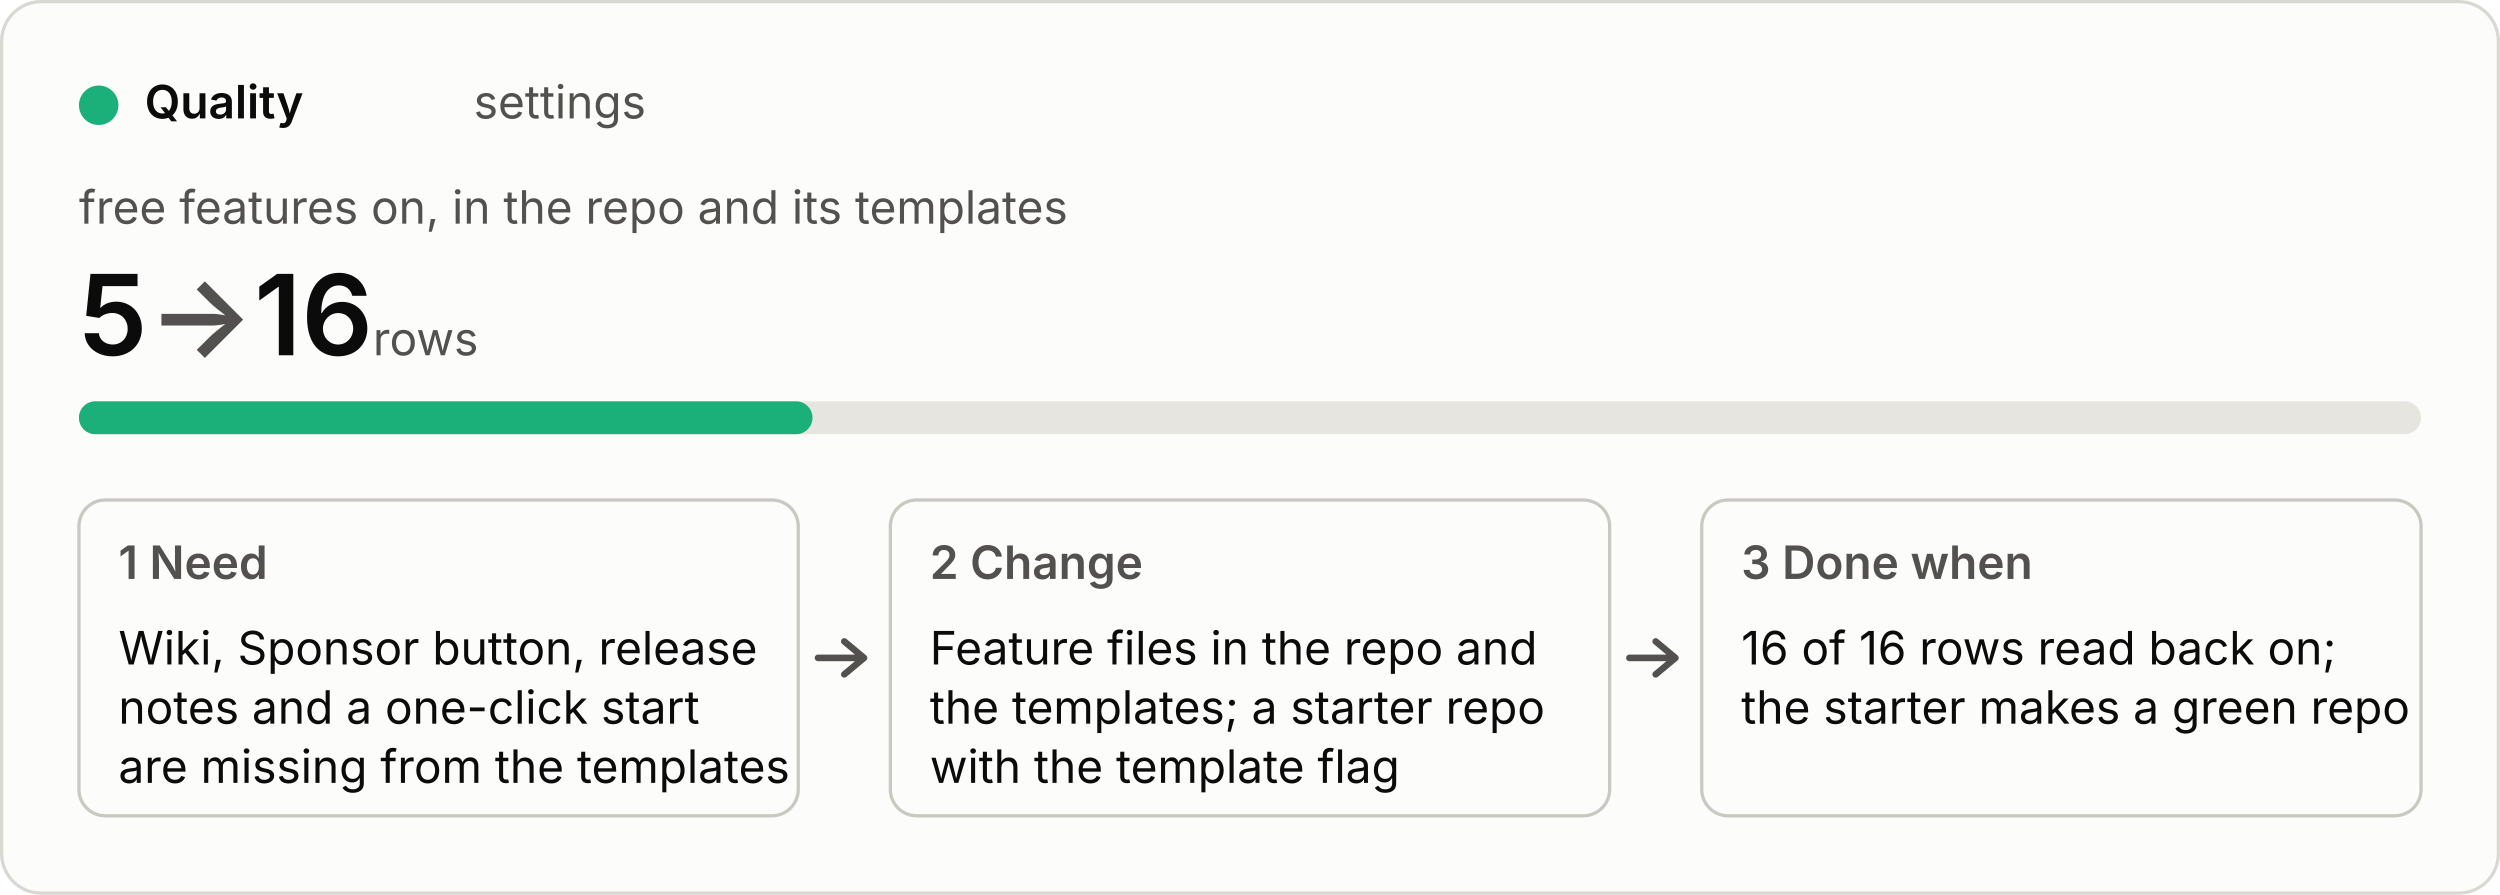
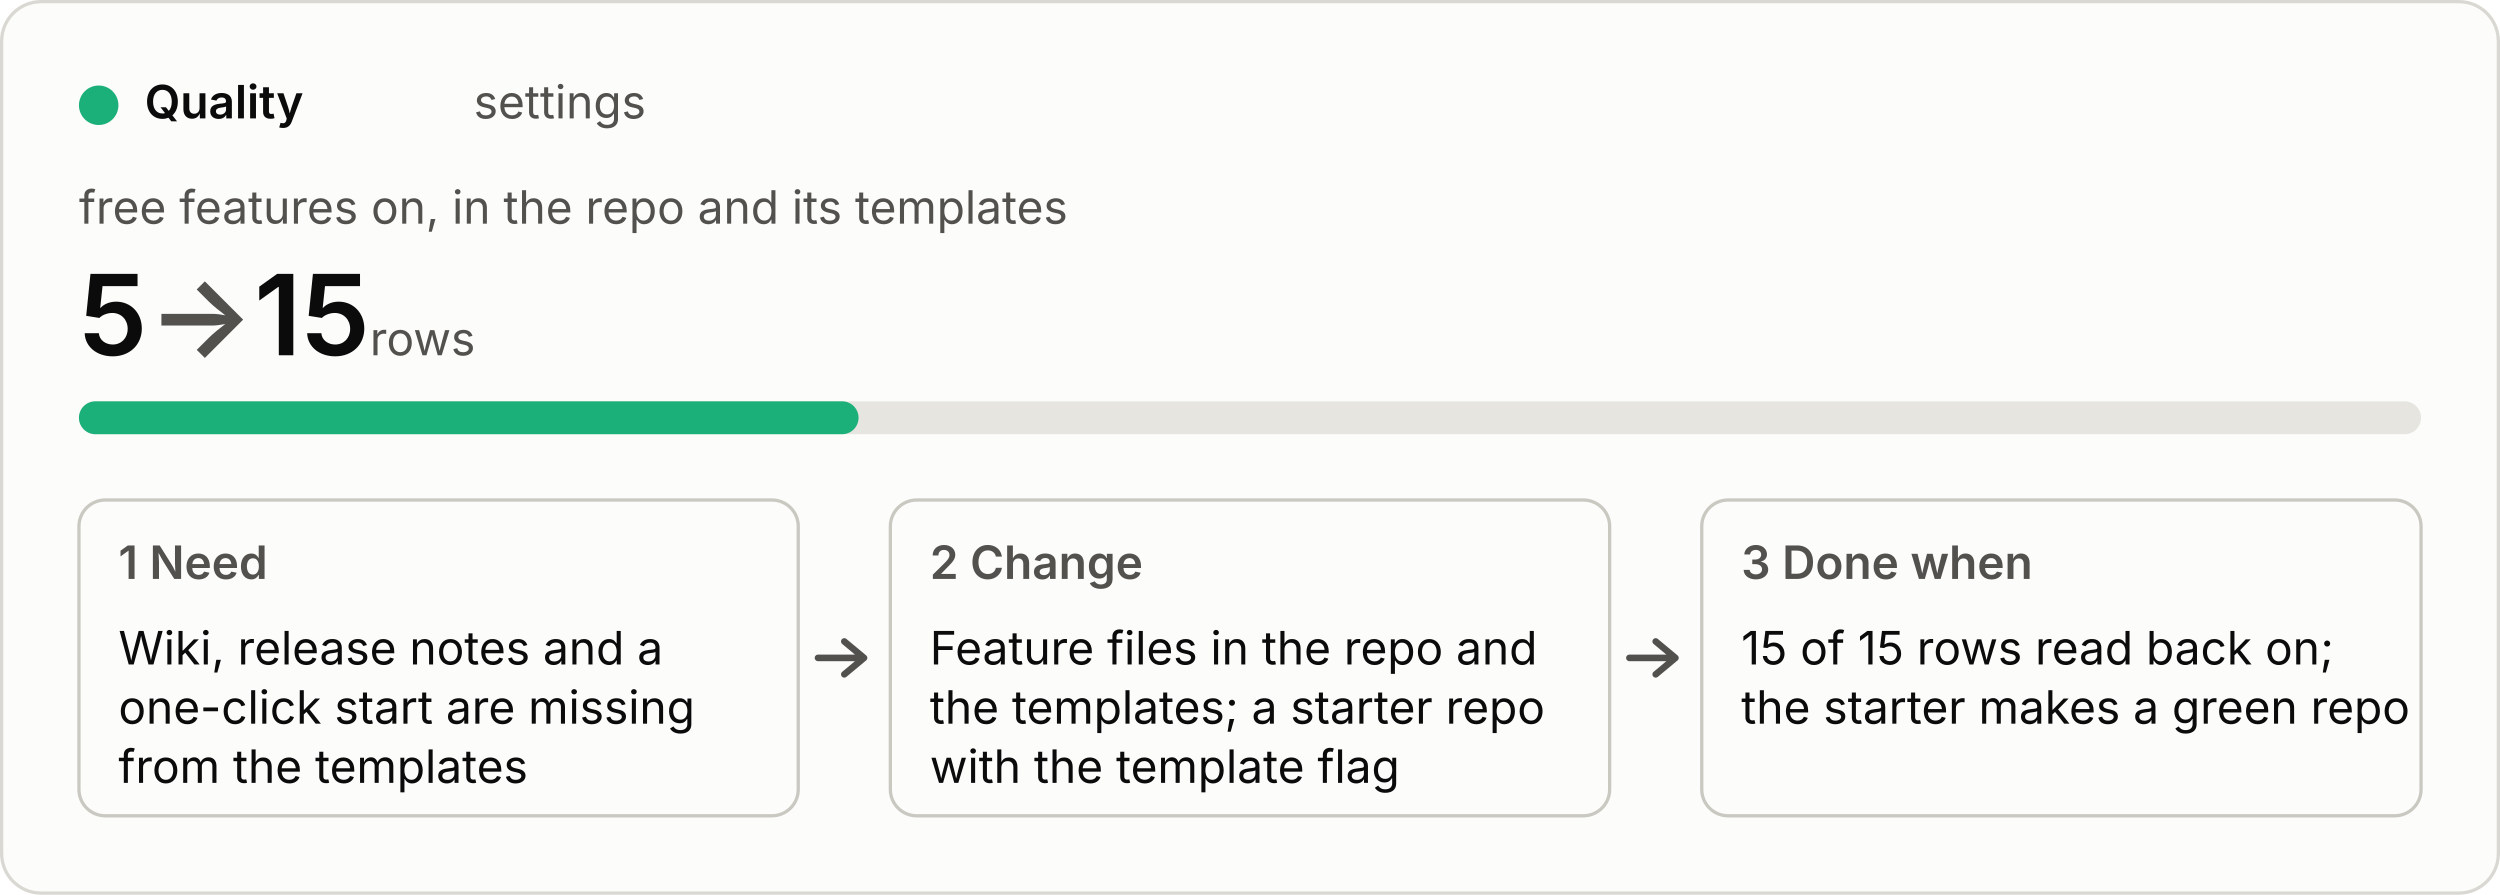
<svg xmlns="http://www.w3.org/2000/svg" viewBox="0 0 760 272" width="760" height="272" role="img">
  <style>
  .bg{fill:#fcfcfb;stroke:#d9d8d2}.p{fill:#0b0b0b}.s{fill:#52514e}.track{fill:#e6e5df}.box{fill:none;stroke:#c9c8c1}
  .arrow{fill:none;stroke:#52514e;stroke-width:2;stroke-linecap:round;stroke-linejoin:round}.fill{fill:#1baf7a}
  text{font:14px system-ui,-apple-system,"Segoe UI",sans-serif}.b{font-weight:600}.h{font-size:34px;font-weight:600}.u{font-size:14px;font-weight:400}
  @media (prefers-color-scheme:dark){.bg{fill:#1a1a19;stroke:#3a3a37}.p{fill:#f0efec}.s{fill:#c3c2b7}.track{fill:#33332f}.box{stroke:#55544e}.arrow{stroke:#c3c2b7}.fill{fill:#199e70}}</style>
  <rect class="bg" x="0.5" y="0.5" width="759" height="271" rx="12" />
  <circle class="fill" cx="30" cy="32" r="6" />
  <text class="p b" x="44" y="36">Quality</text>
  <text class="s" x="144" y="36">settings</text>
  <text class="s" x="24" y="68">free features on, in the repo and its templates</text>
-   <text class="p h" x="24" y="108">5<tspan class="s"> → </tspan>16<tspan class="s u"> rows</tspan>
+   <text class="p h" x="24" y="108">5<tspan class="s"> → </tspan>15<tspan class="s u"> rows</tspan>
  </text>
  <rect class="track" x="24" y="122" width="712" height="10" rx="5" />
-   <rect class="fill" x="24" y="122" width="223" height="10" rx="5" />
+   <rect class="fill" x="24" y="122" width="237" height="10" rx="5" />
  <rect class="box" x="24" y="152" width="218.667" height="96" rx="8" />
  <text class="s b" x="36" y="176">1  Need</text>
-   <text class="p" x="36" y="202">Wiki, Sponsor button, release</text>
-   <text class="p" x="36" y="220">notes and a one-click start</text>
-   <text class="p" x="36" y="238">are missing from the templates</text>
+   <text class="p" x="36" y="202">Wiki, release notes and a</text>
+   <text class="p" x="36" y="220">one-click start are missing</text>
+   <text class="p" x="36" y="238">from the templates</text>
  <path class="arrow" d="M248.667 200 h14 m-6 -5 l6 5 l-6 5" />
  <rect class="box" x="270.667" y="152" width="218.667" height="96" rx="8" />
  <text class="s b" x="282.667" y="176">2  Change</text>
  <text class="p" x="282.667" y="202">Feature files in the repo and</text>
  <text class="p" x="282.667" y="220">the templates; a starter repo</text>
  <text class="p" x="282.667" y="238">with the template flag</text>
  <path class="arrow" d="M495.333 200 h14 m-6 -5 l6 5 l-6 5" />
  <rect class="box" x="517.333" y="152" width="218.667" height="96" rx="8" />
  <text class="s b" x="529.333" y="176">3  Done when</text>
-   <text class="p" x="529.333" y="202">16 of 16 rows read back on;</text>
+   <text class="p" x="529.333" y="202">15 of 15 rows read back on;</text>
  <text class="p" x="529.333" y="220">the starter makes a green repo</text>
</svg>
